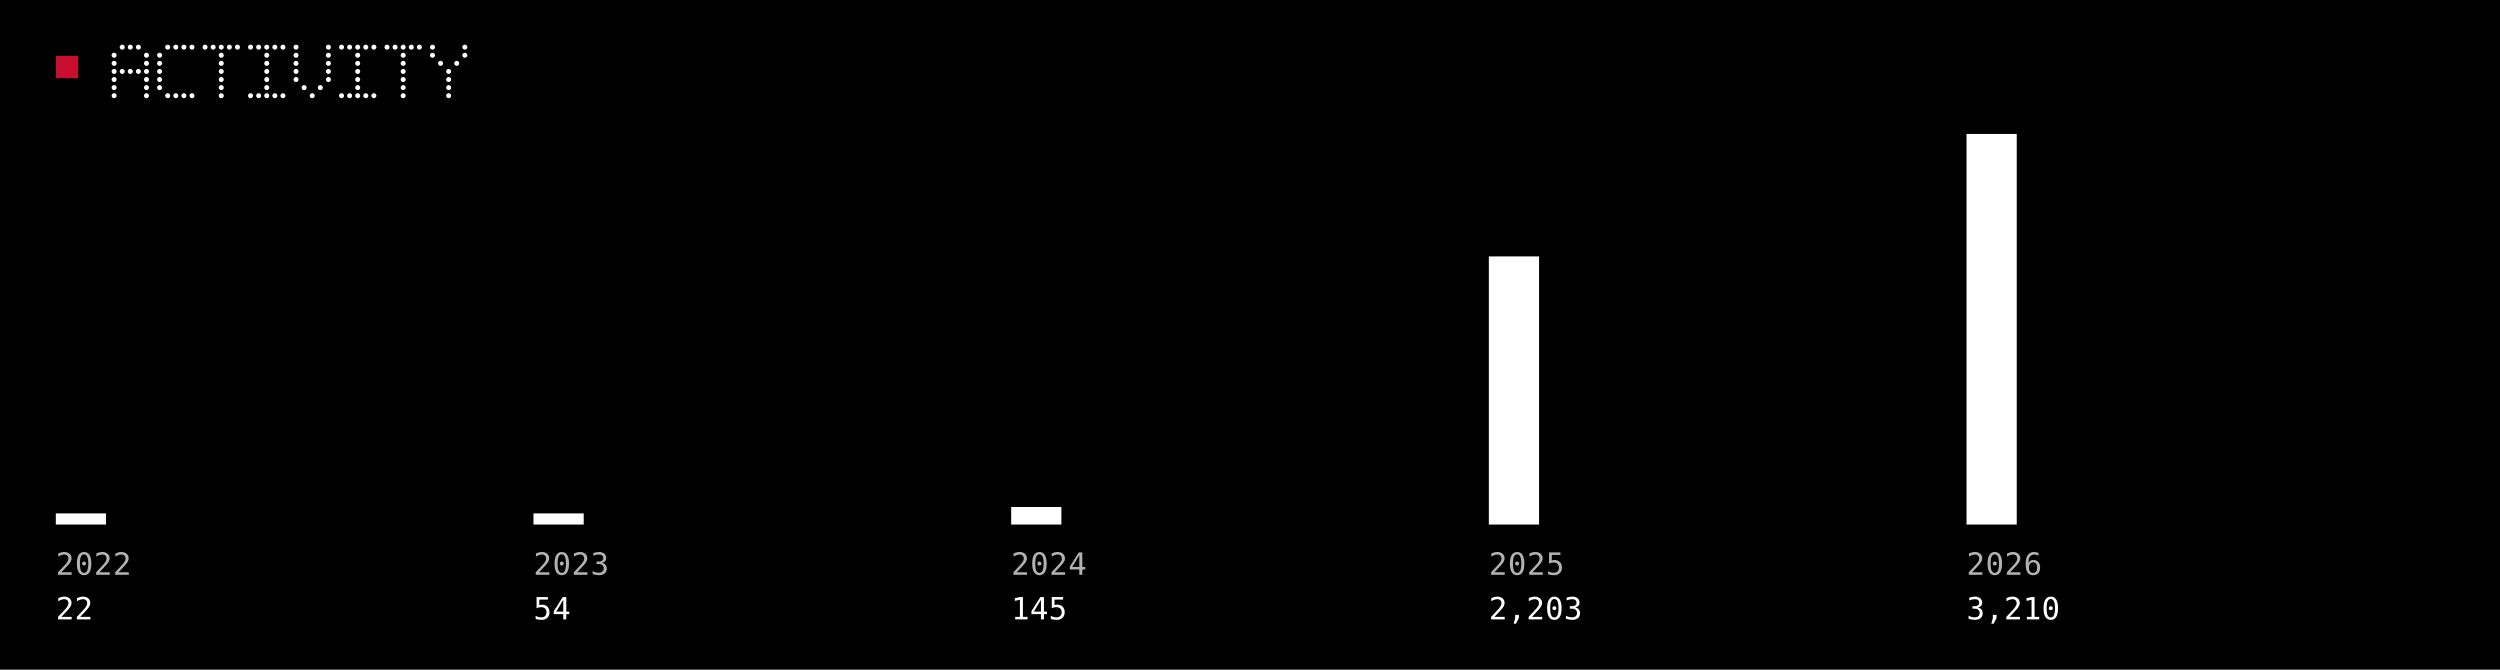
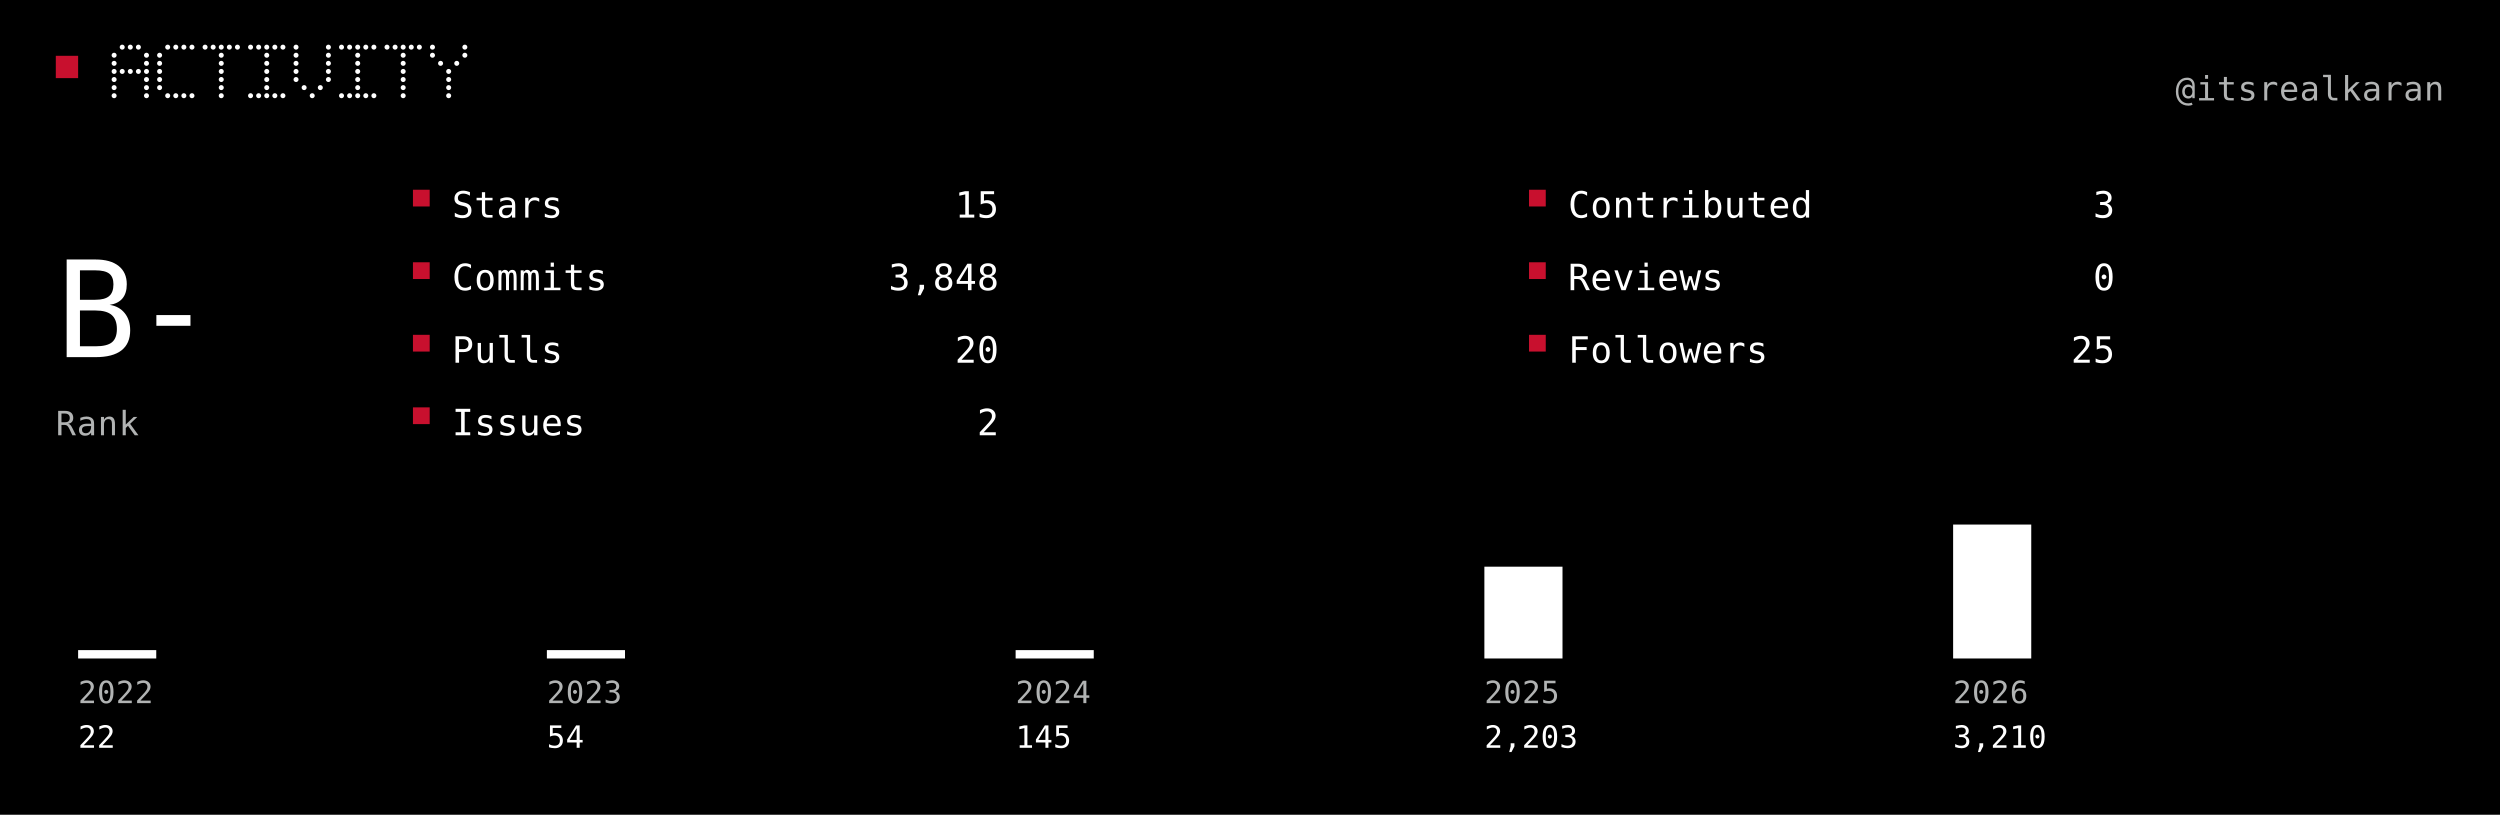
- <svg xmlns="http://www.w3.org/2000/svg" width="896" height="240" viewBox="0 0 896 240" role="img">
-   <rect width="896" height="240" fill="#000000" />
+ <svg xmlns="http://www.w3.org/2000/svg" width="896" height="292" viewBox="0 0 896 292" role="img">
+   <rect width="896" height="292" fill="#000000" />
  <rect x="20" y="20" width="8" height="8" fill="#C8102E" />
  <circle cx="43.8" cy="16.9" r="0.90" fill="#FFFFFF" />
  <circle cx="46.7" cy="16.9" r="0.90" fill="#FFFFFF" />
  <circle cx="49.6" cy="16.9" r="0.90" fill="#FFFFFF" />
  <circle cx="40.9" cy="19.8" r="0.90" fill="#FFFFFF" />
  <circle cx="52.5" cy="19.8" r="0.90" fill="#FFFFFF" />
  <circle cx="40.9" cy="22.7" r="0.90" fill="#FFFFFF" />
  <circle cx="52.5" cy="22.7" r="0.90" fill="#FFFFFF" />
  <circle cx="40.9" cy="25.6" r="0.90" fill="#FFFFFF" />
  <circle cx="43.8" cy="25.6" r="0.90" fill="#FFFFFF" />
  <circle cx="46.7" cy="25.6" r="0.90" fill="#FFFFFF" />
  <circle cx="49.6" cy="25.6" r="0.90" fill="#FFFFFF" />
  <circle cx="52.5" cy="25.6" r="0.90" fill="#FFFFFF" />
  <circle cx="40.9" cy="28.5" r="0.90" fill="#FFFFFF" />
  <circle cx="52.5" cy="28.5" r="0.90" fill="#FFFFFF" />
  <circle cx="40.9" cy="31.4" r="0.90" fill="#FFFFFF" />
  <circle cx="52.5" cy="31.4" r="0.90" fill="#FFFFFF" />
  <circle cx="40.9" cy="34.3" r="0.90" fill="#FFFFFF" />
  <circle cx="52.5" cy="34.3" r="0.90" fill="#FFFFFF" />
  <circle cx="60.1" cy="16.9" r="0.90" fill="#FFFFFF" />
  <circle cx="63.0" cy="16.9" r="0.90" fill="#FFFFFF" />
  <circle cx="65.9" cy="16.9" r="0.90" fill="#FFFFFF" />
  <circle cx="68.8" cy="16.9" r="0.90" fill="#FFFFFF" />
  <circle cx="57.2" cy="19.8" r="0.90" fill="#FFFFFF" />
  <circle cx="57.2" cy="22.7" r="0.90" fill="#FFFFFF" />
  <circle cx="57.2" cy="25.6" r="0.90" fill="#FFFFFF" />
  <circle cx="57.2" cy="28.5" r="0.90" fill="#FFFFFF" />
  <circle cx="57.2" cy="31.4" r="0.90" fill="#FFFFFF" />
  <circle cx="60.1" cy="34.3" r="0.90" fill="#FFFFFF" />
  <circle cx="63.0" cy="34.3" r="0.90" fill="#FFFFFF" />
  <circle cx="65.9" cy="34.3" r="0.90" fill="#FFFFFF" />
  <circle cx="68.8" cy="34.3" r="0.90" fill="#FFFFFF" />
  <circle cx="73.5" cy="16.9" r="0.90" fill="#FFFFFF" />
  <circle cx="76.4" cy="16.9" r="0.90" fill="#FFFFFF" />
  <circle cx="79.3" cy="16.9" r="0.90" fill="#FFFFFF" />
  <circle cx="82.2" cy="16.9" r="0.90" fill="#FFFFFF" />
  <circle cx="85.1" cy="16.9" r="0.90" fill="#FFFFFF" />
  <circle cx="79.3" cy="19.8" r="0.90" fill="#FFFFFF" />
  <circle cx="79.3" cy="22.7" r="0.90" fill="#FFFFFF" />
  <circle cx="79.3" cy="25.6" r="0.90" fill="#FFFFFF" />
  <circle cx="79.3" cy="28.5" r="0.90" fill="#FFFFFF" />
  <circle cx="79.3" cy="31.4" r="0.90" fill="#FFFFFF" />
  <circle cx="79.3" cy="34.3" r="0.90" fill="#FFFFFF" />
  <circle cx="89.8" cy="16.9" r="0.90" fill="#FFFFFF" />
  <circle cx="92.7" cy="16.9" r="0.90" fill="#FFFFFF" />
  <circle cx="95.6" cy="16.9" r="0.90" fill="#FFFFFF" />
  <circle cx="98.5" cy="16.9" r="0.90" fill="#FFFFFF" />
  <circle cx="101.4" cy="16.9" r="0.90" fill="#FFFFFF" />
  <circle cx="95.6" cy="19.8" r="0.90" fill="#FFFFFF" />
  <circle cx="95.6" cy="22.7" r="0.90" fill="#FFFFFF" />
  <circle cx="95.6" cy="25.6" r="0.90" fill="#FFFFFF" />
  <circle cx="95.6" cy="28.5" r="0.90" fill="#FFFFFF" />
  <circle cx="95.6" cy="31.4" r="0.90" fill="#FFFFFF" />
  <circle cx="89.8" cy="34.3" r="0.90" fill="#FFFFFF" />
  <circle cx="92.7" cy="34.3" r="0.90" fill="#FFFFFF" />
  <circle cx="95.6" cy="34.3" r="0.90" fill="#FFFFFF" />
  <circle cx="98.5" cy="34.3" r="0.90" fill="#FFFFFF" />
  <circle cx="101.4" cy="34.3" r="0.90" fill="#FFFFFF" />
  <circle cx="106.1" cy="16.9" r="0.90" fill="#FFFFFF" />
  <circle cx="117.7" cy="16.9" r="0.90" fill="#FFFFFF" />
  <circle cx="106.1" cy="19.8" r="0.90" fill="#FFFFFF" />
  <circle cx="117.7" cy="19.8" r="0.90" fill="#FFFFFF" />
  <circle cx="106.1" cy="22.7" r="0.90" fill="#FFFFFF" />
  <circle cx="117.7" cy="22.7" r="0.90" fill="#FFFFFF" />
  <circle cx="106.1" cy="25.6" r="0.90" fill="#FFFFFF" />
  <circle cx="117.7" cy="25.6" r="0.90" fill="#FFFFFF" />
  <circle cx="106.1" cy="28.5" r="0.90" fill="#FFFFFF" />
  <circle cx="117.7" cy="28.5" r="0.90" fill="#FFFFFF" />
  <circle cx="109.0" cy="31.4" r="0.90" fill="#FFFFFF" />
  <circle cx="114.8" cy="31.4" r="0.90" fill="#FFFFFF" />
  <circle cx="111.9" cy="34.3" r="0.90" fill="#FFFFFF" />
  <circle cx="122.4" cy="16.9" r="0.90" fill="#FFFFFF" />
  <circle cx="125.3" cy="16.9" r="0.90" fill="#FFFFFF" />
  <circle cx="128.2" cy="16.9" r="0.90" fill="#FFFFFF" />
  <circle cx="131.1" cy="16.9" r="0.90" fill="#FFFFFF" />
  <circle cx="134.0" cy="16.9" r="0.90" fill="#FFFFFF" />
  <circle cx="128.2" cy="19.8" r="0.90" fill="#FFFFFF" />
  <circle cx="128.2" cy="22.7" r="0.90" fill="#FFFFFF" />
  <circle cx="128.2" cy="25.6" r="0.90" fill="#FFFFFF" />
  <circle cx="128.2" cy="28.5" r="0.90" fill="#FFFFFF" />
  <circle cx="128.2" cy="31.4" r="0.90" fill="#FFFFFF" />
  <circle cx="122.4" cy="34.3" r="0.90" fill="#FFFFFF" />
  <circle cx="125.3" cy="34.3" r="0.90" fill="#FFFFFF" />
  <circle cx="128.2" cy="34.3" r="0.90" fill="#FFFFFF" />
  <circle cx="131.1" cy="34.3" r="0.90" fill="#FFFFFF" />
  <circle cx="134.0" cy="34.3" r="0.90" fill="#FFFFFF" />
  <circle cx="138.7" cy="16.9" r="0.90" fill="#FFFFFF" />
  <circle cx="141.6" cy="16.9" r="0.90" fill="#FFFFFF" />
  <circle cx="144.5" cy="16.9" r="0.90" fill="#FFFFFF" />
  <circle cx="147.4" cy="16.9" r="0.90" fill="#FFFFFF" />
  <circle cx="150.3" cy="16.9" r="0.90" fill="#FFFFFF" />
  <circle cx="144.5" cy="19.8" r="0.90" fill="#FFFFFF" />
  <circle cx="144.5" cy="22.7" r="0.90" fill="#FFFFFF" />
  <circle cx="144.5" cy="25.6" r="0.90" fill="#FFFFFF" />
  <circle cx="144.5" cy="28.5" r="0.90" fill="#FFFFFF" />
  <circle cx="144.5" cy="31.4" r="0.90" fill="#FFFFFF" />
  <circle cx="144.5" cy="34.3" r="0.90" fill="#FFFFFF" />
  <circle cx="155.0" cy="16.9" r="0.90" fill="#FFFFFF" />
  <circle cx="166.6" cy="16.9" r="0.90" fill="#FFFFFF" />
  <circle cx="155.0" cy="19.8" r="0.90" fill="#FFFFFF" />
  <circle cx="166.6" cy="19.8" r="0.90" fill="#FFFFFF" />
  <circle cx="157.9" cy="22.7" r="0.90" fill="#FFFFFF" />
  <circle cx="163.7" cy="22.7" r="0.90" fill="#FFFFFF" />
  <circle cx="160.8" cy="25.6" r="0.90" fill="#FFFFFF" />
  <circle cx="160.8" cy="28.5" r="0.90" fill="#FFFFFF" />
  <circle cx="160.8" cy="31.4" r="0.90" fill="#FFFFFF" />
  <circle cx="160.8" cy="34.3" r="0.90" fill="#FFFFFF" />
-   <rect x="20.0" y="184.0" width="18" height="4.0" fill="#FFFFFF" />
-   <text x="20.0" y="206" fill="#B1B3B3" font-family="ui-monospace, Geist Mono, monospace" font-size="11" letter-spacing="0.2" dominant-baseline="auto">2022</text>
-   <text x="20.0" y="222" fill="#FFFFFF" font-family="ui-monospace, Geist Mono, monospace" font-size="11" letter-spacing="0.1" dominant-baseline="auto">22</text>
-   <rect x="191.2" y="184.0" width="18" height="4.0" fill="#FFFFFF" />
-   <text x="191.2" y="206" fill="#B1B3B3" font-family="ui-monospace, Geist Mono, monospace" font-size="11" letter-spacing="0.2" dominant-baseline="auto">2023</text>
-   <text x="191.2" y="222" fill="#FFFFFF" font-family="ui-monospace, Geist Mono, monospace" font-size="11" letter-spacing="0.1" dominant-baseline="auto">54</text>
-   <rect x="362.4" y="181.7" width="18" height="6.3" fill="#FFFFFF" />
-   <text x="362.4" y="206" fill="#B1B3B3" font-family="ui-monospace, Geist Mono, monospace" font-size="11" letter-spacing="0.2" dominant-baseline="auto">2024</text>
-   <text x="362.4" y="222" fill="#FFFFFF" font-family="ui-monospace, Geist Mono, monospace" font-size="11" letter-spacing="0.1" dominant-baseline="auto">145</text>
-   <rect x="533.6" y="91.9" width="18" height="96.1" fill="#FFFFFF" />
-   <text x="533.6" y="206" fill="#B1B3B3" font-family="ui-monospace, Geist Mono, monospace" font-size="11" letter-spacing="0.2" dominant-baseline="auto">2025</text>
-   <text x="533.6" y="222" fill="#FFFFFF" font-family="ui-monospace, Geist Mono, monospace" font-size="11" letter-spacing="0.1" dominant-baseline="auto">2,203</text>
-   <rect x="704.8" y="48.0" width="18" height="140.0" fill="#FFFFFF" />
-   <text x="704.8" y="206" fill="#B1B3B3" font-family="ui-monospace, Geist Mono, monospace" font-size="11" letter-spacing="0.2" dominant-baseline="auto">2026</text>
-   <text x="704.8" y="222" fill="#FFFFFF" font-family="ui-monospace, Geist Mono, monospace" font-size="11" letter-spacing="0.1" dominant-baseline="auto">3,210</text>
+   <text x="876" y="36" fill="#B1B3B3" text-anchor="end" font-family="ui-monospace, Geist Mono, monospace" font-size="12" letter-spacing="0.2" dominant-baseline="auto">@itsrealkaran</text>
+   <text x="20" y="128" fill="#FFFFFF" text-anchor="start" font-family="ui-monospace, Geist Mono, monospace" font-size="48" letter-spacing="-1.2" dominant-baseline="auto">B-</text>
+   <text x="20" y="156" fill="#B1B3B3" text-anchor="start" font-family="ui-monospace, Geist Mono, monospace" font-size="12" letter-spacing="0.3" dominant-baseline="auto">Rank</text>
+   <rect x="148" y="68" width="6" height="6" fill="#C8102E" />
+   <text x="162" y="78" fill="#FFFFFF" text-anchor="start" font-family="ui-monospace, Geist Mono, monospace" font-size="13" letter-spacing="0.15" dominant-baseline="auto">Stars</text>
+   <text x="358" y="78" fill="#FFFFFF" text-anchor="end" font-family="ui-monospace, Geist Mono, monospace" font-size="13" letter-spacing="0.1" dominant-baseline="auto">15</text>
+   <rect x="148" y="94" width="6" height="6" fill="#C8102E" />
+   <text x="162" y="104" fill="#FFFFFF" text-anchor="start" font-family="ui-monospace, Geist Mono, monospace" font-size="13" letter-spacing="0.15" dominant-baseline="auto">Commits</text>
+   <text x="358" y="104" fill="#FFFFFF" text-anchor="end" font-family="ui-monospace, Geist Mono, monospace" font-size="13" letter-spacing="0.1" dominant-baseline="auto">3,848</text>
+   <rect x="148" y="120" width="6" height="6" fill="#C8102E" />
+   <text x="162" y="130" fill="#FFFFFF" text-anchor="start" font-family="ui-monospace, Geist Mono, monospace" font-size="13" letter-spacing="0.15" dominant-baseline="auto">Pulls</text>
+   <text x="358" y="130" fill="#FFFFFF" text-anchor="end" font-family="ui-monospace, Geist Mono, monospace" font-size="13" letter-spacing="0.1" dominant-baseline="auto">20</text>
+   <rect x="148" y="146" width="6" height="6" fill="#C8102E" />
+   <text x="162" y="156" fill="#FFFFFF" text-anchor="start" font-family="ui-monospace, Geist Mono, monospace" font-size="13" letter-spacing="0.15" dominant-baseline="auto">Issues</text>
+   <text x="358" y="156" fill="#FFFFFF" text-anchor="end" font-family="ui-monospace, Geist Mono, monospace" font-size="13" letter-spacing="0.1" dominant-baseline="auto">2</text>
+   <rect x="548" y="68" width="6" height="6" fill="#C8102E" />
+   <text x="562" y="78" fill="#FFFFFF" text-anchor="start" font-family="ui-monospace, Geist Mono, monospace" font-size="13" letter-spacing="0.15" dominant-baseline="auto">Contributed</text>
+   <text x="758" y="78" fill="#FFFFFF" text-anchor="end" font-family="ui-monospace, Geist Mono, monospace" font-size="13" letter-spacing="0.1" dominant-baseline="auto">3</text>
+   <rect x="548" y="94" width="6" height="6" fill="#C8102E" />
+   <text x="562" y="104" fill="#FFFFFF" text-anchor="start" font-family="ui-monospace, Geist Mono, monospace" font-size="13" letter-spacing="0.15" dominant-baseline="auto">Reviews</text>
+   <text x="758" y="104" fill="#FFFFFF" text-anchor="end" font-family="ui-monospace, Geist Mono, monospace" font-size="13" letter-spacing="0.1" dominant-baseline="auto">0</text>
+   <rect x="548" y="120" width="6" height="6" fill="#C8102E" />
+   <text x="562" y="130" fill="#FFFFFF" text-anchor="start" font-family="ui-monospace, Geist Mono, monospace" font-size="13" letter-spacing="0.15" dominant-baseline="auto">Followers</text>
+   <text x="758" y="130" fill="#FFFFFF" text-anchor="end" font-family="ui-monospace, Geist Mono, monospace" font-size="13" letter-spacing="0.1" dominant-baseline="auto">25</text>
+   <rect x="28.0" y="233.0" width="28" height="3.0" fill="#FFFFFF" />
+   <text x="28.0" y="252" fill="#B1B3B3" text-anchor="start" font-family="ui-monospace, Geist Mono, monospace" font-size="11" letter-spacing="0.15" dominant-baseline="auto">2022</text>
+   <text x="28.0" y="268" fill="#FFFFFF" text-anchor="start" font-family="ui-monospace, Geist Mono, monospace" font-size="11" letter-spacing="0.1" dominant-baseline="auto">22</text>
+   <rect x="196.0" y="233.0" width="28" height="3.0" fill="#FFFFFF" />
+   <text x="196.0" y="252" fill="#B1B3B3" text-anchor="start" font-family="ui-monospace, Geist Mono, monospace" font-size="11" letter-spacing="0.15" dominant-baseline="auto">2023</text>
+   <text x="196.0" y="268" fill="#FFFFFF" text-anchor="start" font-family="ui-monospace, Geist Mono, monospace" font-size="11" letter-spacing="0.1" dominant-baseline="auto">54</text>
+   <rect x="364.0" y="233.0" width="28" height="3.0" fill="#FFFFFF" />
+   <text x="364.0" y="252" fill="#B1B3B3" text-anchor="start" font-family="ui-monospace, Geist Mono, monospace" font-size="11" letter-spacing="0.15" dominant-baseline="auto">2024</text>
+   <text x="364.0" y="268" fill="#FFFFFF" text-anchor="start" font-family="ui-monospace, Geist Mono, monospace" font-size="11" letter-spacing="0.1" dominant-baseline="auto">145</text>
+   <rect x="532.0" y="203.1" width="28" height="32.9" fill="#FFFFFF" />
+   <text x="532.0" y="252" fill="#B1B3B3" text-anchor="start" font-family="ui-monospace, Geist Mono, monospace" font-size="11" letter-spacing="0.15" dominant-baseline="auto">2025</text>
+   <text x="532.0" y="268" fill="#FFFFFF" text-anchor="start" font-family="ui-monospace, Geist Mono, monospace" font-size="11" letter-spacing="0.1" dominant-baseline="auto">2,203</text>
+   <rect x="700.0" y="188.0" width="28" height="48.0" fill="#FFFFFF" />
+   <text x="700.0" y="252" fill="#B1B3B3" text-anchor="start" font-family="ui-monospace, Geist Mono, monospace" font-size="11" letter-spacing="0.15" dominant-baseline="auto">2026</text>
+   <text x="700.0" y="268" fill="#FFFFFF" text-anchor="start" font-family="ui-monospace, Geist Mono, monospace" font-size="11" letter-spacing="0.1" dominant-baseline="auto">3,210</text>
</svg>
